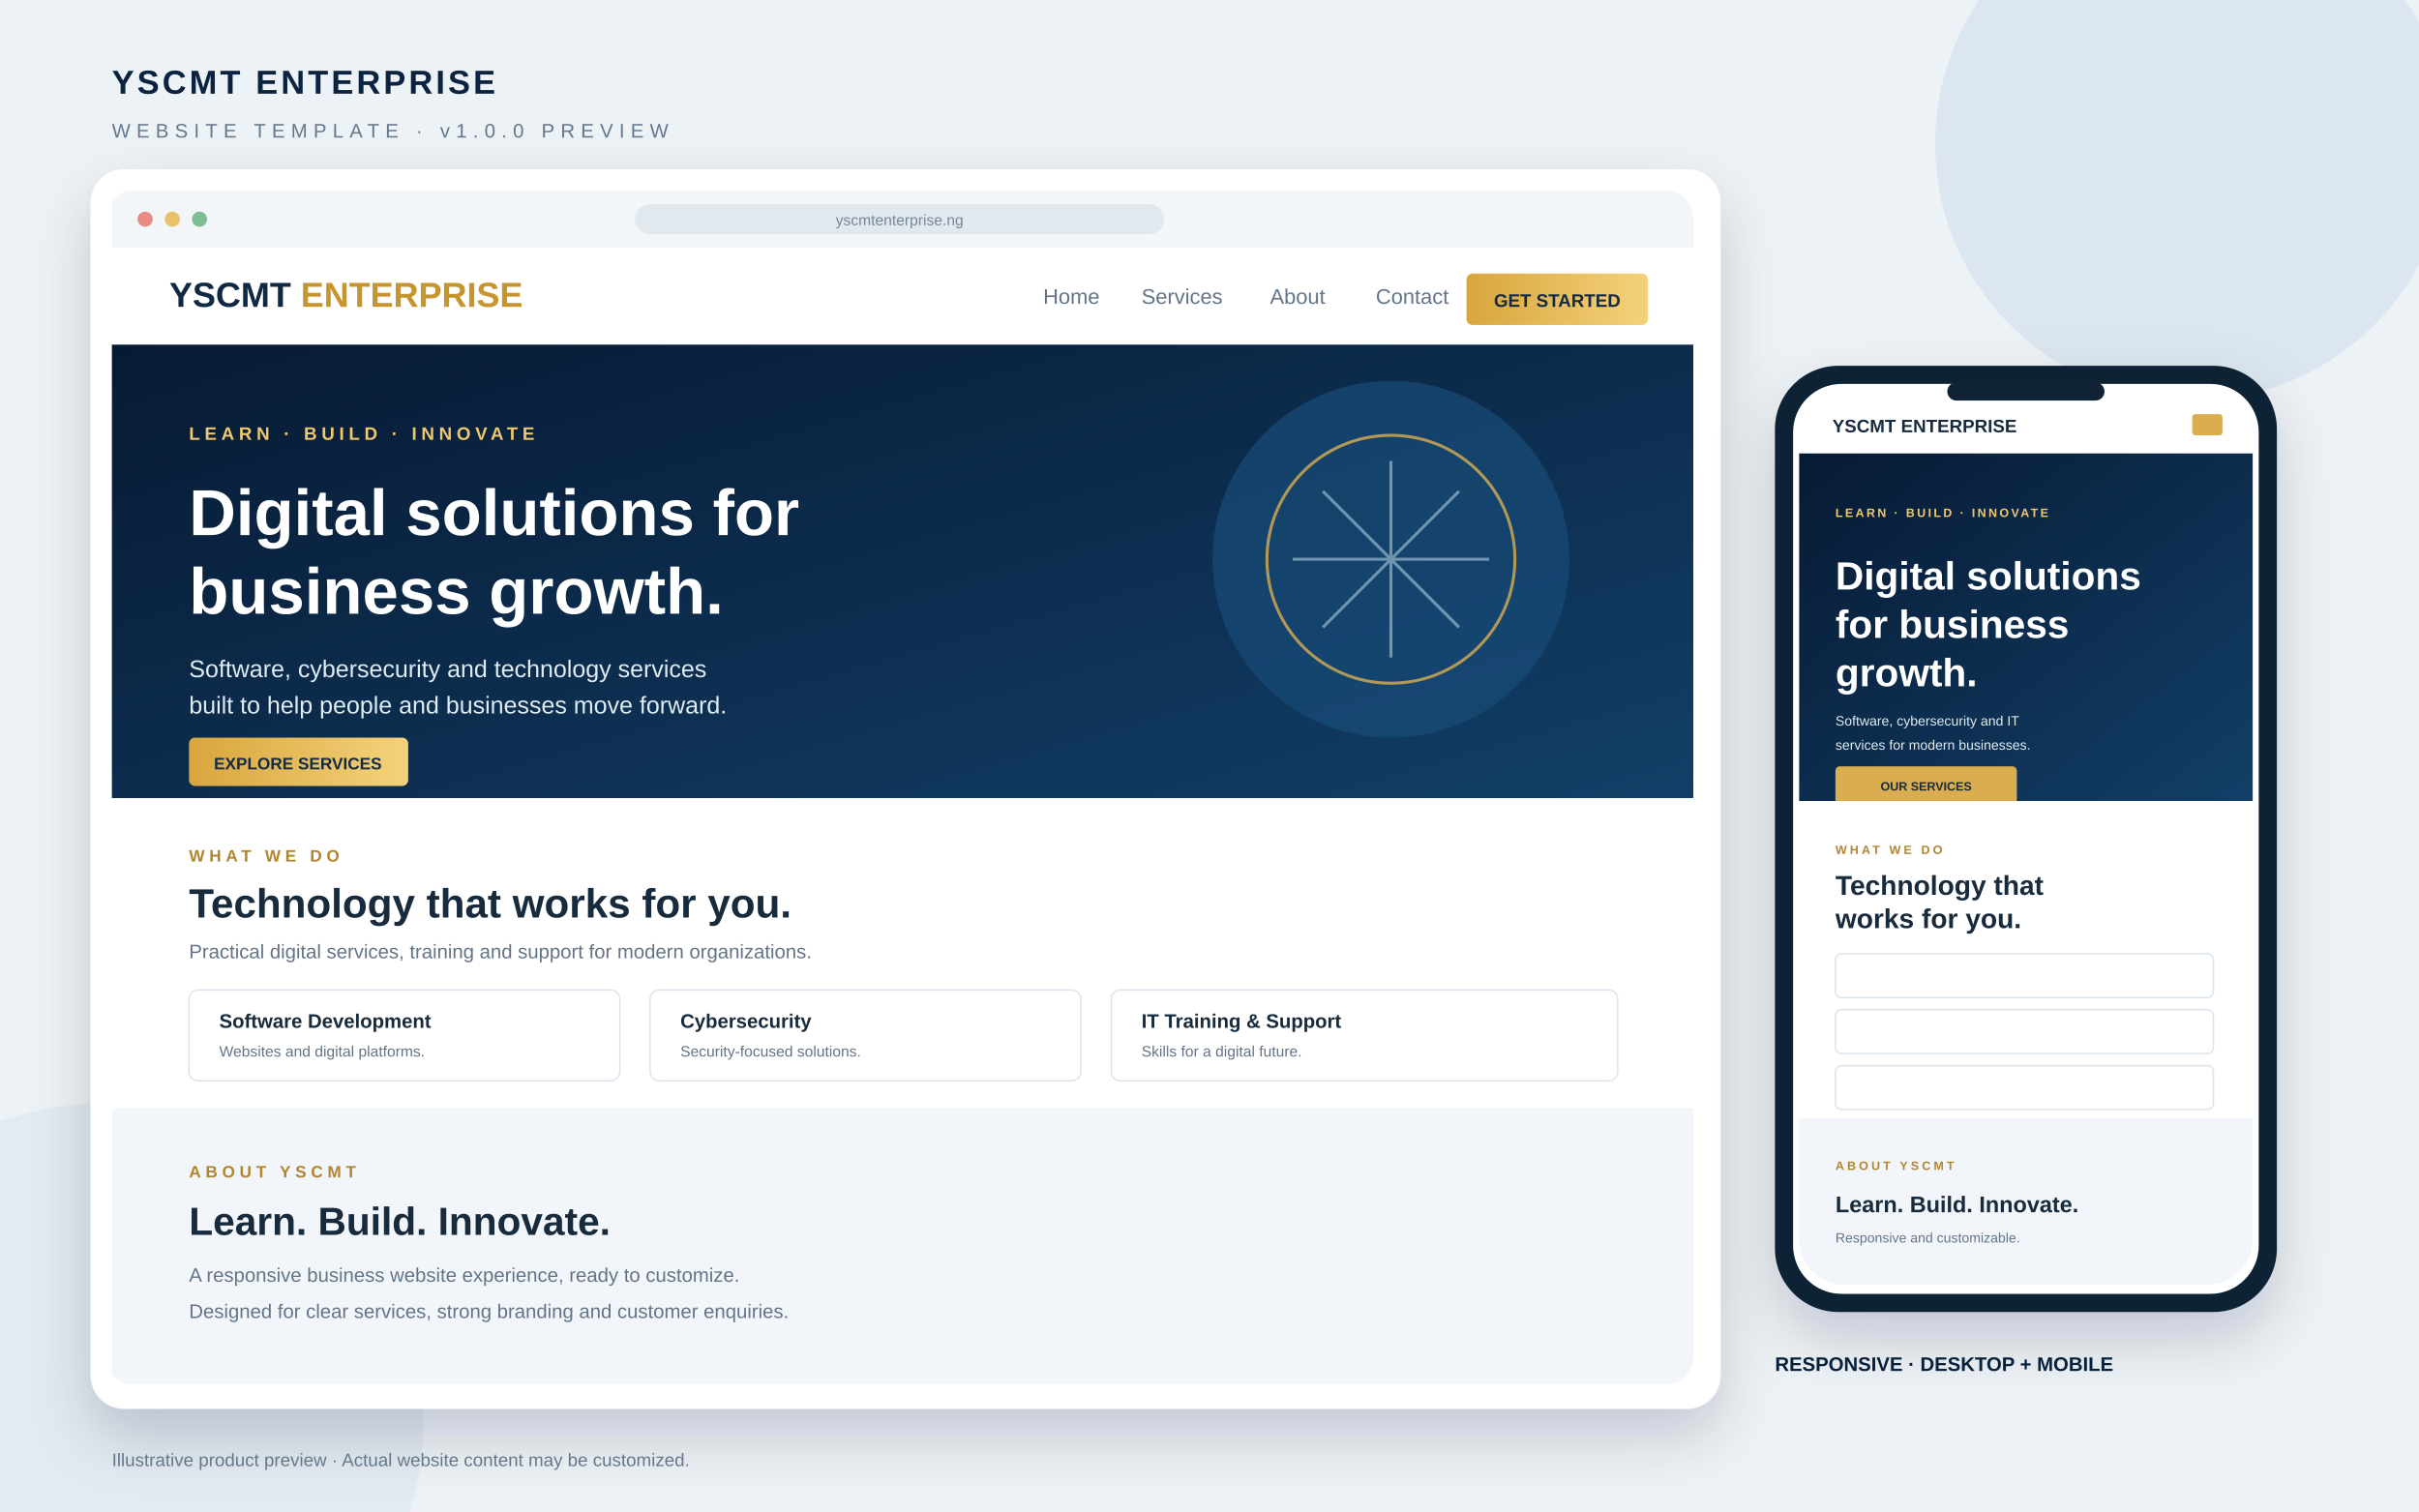
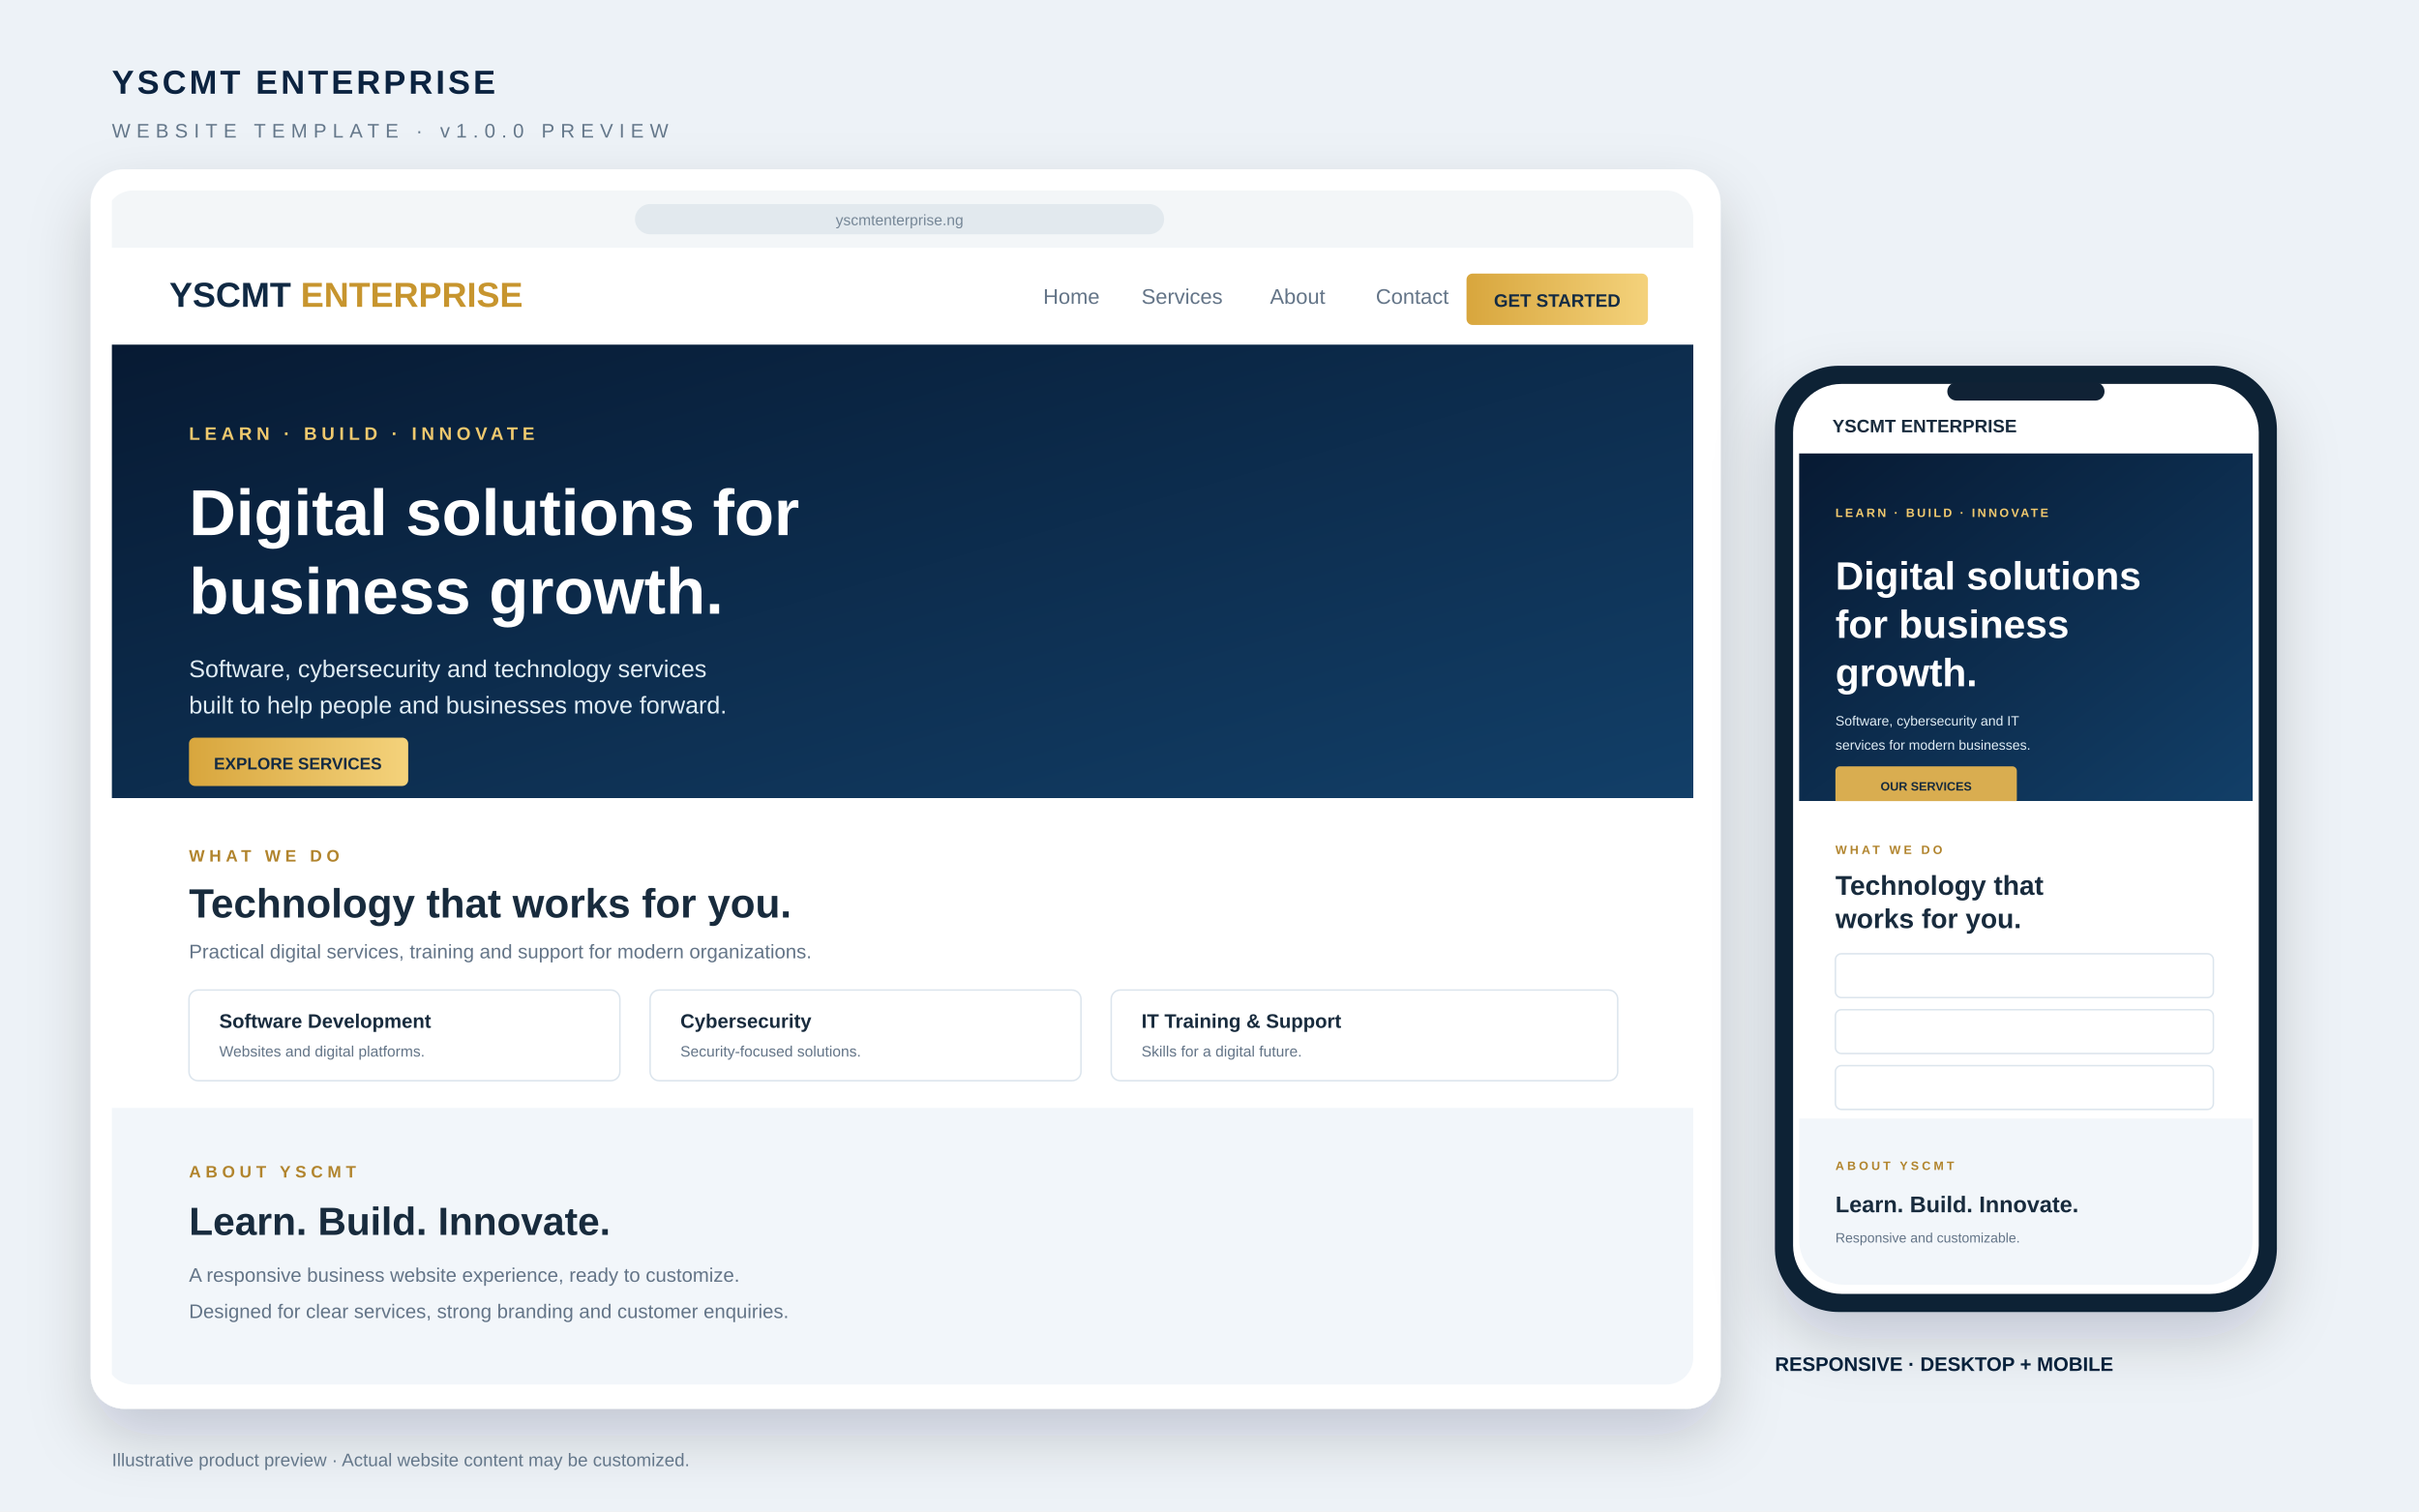
<svg xmlns="http://www.w3.org/2000/svg" width="1600" height="1000" viewBox="0 0 1600 1000" role="img" aria-labelledby="title desc">
  <defs>
    <linearGradient id="hero" x1="0" y1="0" x2="1" y2="1">
      <stop stop-color="#071a33" />
      <stop offset="1" stop-color="#123f68" />
    </linearGradient>
    <linearGradient id="accent" x1="0" y1="0" x2="1" y2="0">
      <stop stop-color="#d8a63d" />
      <stop offset="1" stop-color="#f4d27b" />
    </linearGradient>
    <filter id="shadow" x="-20%" y="-20%" width="140%" height="150%">
      <feDropShadow dx="0" dy="18" stdDeviation="20" flood-color="#071b2e" flood-opacity=".18" />
    </filter>
    <clipPath id="desktop">
      <rect x="70" y="126" width="1050" height="790" rx="18" />
    </clipPath>
    <clipPath id="mobile">
      <rect x="1190" y="260" width="300" height="590" rx="30" />
    </clipPath>
  </defs>
  <rect width="1600" height="1000" fill="#edf2f7" />
-   <circle cx="1450" cy="95" r="170" fill="#dbe6f0" />
-   <circle cx="70" cy="940" r="210" fill="#e2eaf2" />
  <g font-family="Arial,Helvetica,sans-serif">
    <text x="74" y="62" fill="#0b2340" font-size="22" font-weight="700" letter-spacing="2">YSCMT ENTERPRISE</text>
    <text x="74" y="91" fill="#64778a" font-size="13" letter-spacing="4">WEBSITE TEMPLATE · v1.0.0 PREVIEW</text>
    <g filter="url(#shadow)">
      <rect x="60" y="112" width="1078" height="820" rx="22" fill="#fff" />
    </g>
    <g clip-path="url(#desktop)">
      <rect x="74" y="126" width="1050" height="38" fill="#f3f6f8" />
-       <circle cx="96" cy="145" r="5" fill="#e78b83" />
-       <circle cx="114" cy="145" r="5" fill="#e8c16a" />
-       <circle cx="132" cy="145" r="5" fill="#7cbd91" />
      <rect x="420" y="135" width="350" height="20" rx="10" fill="#e2e9ee" />
      <text x="595" y="149" fill="#758696" font-size="10" text-anchor="middle">yscmtenterprise.ng</text>
      <rect x="74" y="164" width="1050" height="64" fill="#fff" />
      <text x="112" y="203" fill="#102943" font-size="23" font-weight="800">YSCMT <tspan fill="#c7952e">ENTERPRISE</tspan>
      </text>
      <text x="690" y="201" fill="#637487" font-size="14">Home</text>
      <text x="755" y="201" fill="#637487" font-size="14">Services</text>
      <text x="840" y="201" fill="#637487" font-size="14">About</text>
      <text x="910" y="201" fill="#637487" font-size="14">Contact</text>
      <rect x="970" y="181" width="120" height="34" rx="4" fill="url(#accent)" />
      <text x="1030" y="203" fill="#142b43" font-size="12" font-weight="700" text-anchor="middle">GET STARTED</text>
      <rect x="74" y="228" width="1050" height="300" fill="url(#hero)" />
-       <circle cx="920" cy="370" r="118" fill="#174c78" opacity=".7" />
-       <circle cx="920" cy="370" r="82" fill="none" stroke="#d9ad50" stroke-width="2" opacity=".8" />
-       <path d="M855 370h130M920 305v130M875 325l90 90M965 325l-90 90" stroke="#b9d7e9" stroke-width="2" opacity=".55" />
      <text x="125" y="291" fill="#f0c96e" font-size="12" font-weight="700" letter-spacing="3">LEARN · BUILD · INNOVATE</text>
      <text x="125" y="354" fill="#fff" font-size="43" font-weight="700">Digital solutions for</text>
      <text x="125" y="406" fill="#fff" font-size="43" font-weight="700">business growth.</text>
      <text x="125" y="448" fill="#e0edf5" font-size="16">Software, cybersecurity and technology services</text>
      <text x="125" y="472" fill="#e0edf5" font-size="16">built to help people and businesses move forward.</text>
      <rect x="125" y="488" width="145" height="32" rx="4" fill="url(#accent)" />
      <text x="197" y="509" fill="#142b43" font-size="11" font-weight="700" text-anchor="middle">EXPLORE SERVICES</text>
      <rect x="74" y="528" width="1050" height="205" fill="#fff" />
      <text x="125" y="570" fill="#b1842d" font-size="11" font-weight="700" letter-spacing="3">WHAT WE DO</text>
      <text x="125" y="607" fill="#182b3d" font-size="27" font-weight="700">Technology that works for you.</text>
      <text x="125" y="634" fill="#637487" font-size="13">Practical digital services, training and support for modern organizations.</text>
      <g fill="#fff" stroke="#dce5ed">
        <rect x="125" y="655" width="285" height="60" rx="6" />
        <rect x="430" y="655" width="285" height="60" rx="6" />
        <rect x="735" y="655" width="335" height="60" rx="6" />
      </g>
      <g fill="#182b3d" font-size="13" font-weight="700">
        <text x="145" y="680">Software Development</text>
        <text x="450" y="680">Cybersecurity</text>
        <text x="755" y="680">IT Training &amp; Support</text>
      </g>
      <g fill="#637487" font-size="10">
        <text x="145" y="699">Websites and digital platforms.</text>
        <text x="450" y="699">Security-focused solutions.</text>
        <text x="755" y="699">Skills for a digital future.</text>
      </g>
      <rect x="74" y="733" width="1050" height="183" fill="#f2f6fa" />
      <text x="125" y="779" fill="#b1842d" font-size="11" font-weight="700" letter-spacing="3">ABOUT YSCMT</text>
      <text x="125" y="817" fill="#182b3d" font-size="26" font-weight="700">Learn. Build. Innovate.</text>
      <text x="125" y="848" fill="#637487" font-size="13">A responsive business website experience, ready to customize.</text>
      <text x="125" y="872" fill="#637487" font-size="13">Designed for clear services, strong branding and customer enquiries.</text>
    </g>
    <g filter="url(#shadow)">
      <rect x="1174" y="242" width="332" height="626" rx="42" fill="#102235" />
      <rect x="1186" y="254" width="308" height="602" rx="32" fill="#fff" />
    </g>
    <g clip-path="url(#mobile)">
      <rect x="1190" y="260" width="300" height="590" fill="#fff" />
      <text x="1212" y="286" fill="#182b3d" font-size="12" font-weight="800">YSCMT ENTERPRISE</text>
-       <rect x="1450" y="274" width="20" height="14" rx="2" fill="#d9ad50" />
      <rect x="1190" y="300" width="300" height="230" fill="url(#hero)" />
      <text x="1214" y="342" fill="#f0c96e" font-size="8" font-weight="700" letter-spacing="1.5">LEARN · BUILD · INNOVATE</text>
      <text x="1214" y="390" fill="#fff" font-size="26" font-weight="700">Digital solutions</text>
      <text x="1214" y="422" fill="#fff" font-size="26" font-weight="700">for business</text>
      <text x="1214" y="454" fill="#fff" font-size="26" font-weight="700">growth.</text>
      <text x="1214" y="480" fill="#e0edf5" font-size="9">Software, cybersecurity and IT</text>
      <text x="1214" y="496" fill="#e0edf5" font-size="9">services for modern businesses.</text>
      <rect x="1214" y="507" width="120" height="25" rx="3" fill="#d9ad50" />
      <text x="1274" y="523" fill="#172b3c" font-size="8" font-weight="700" text-anchor="middle">OUR SERVICES</text>
      <rect x="1190" y="530" width="300" height="210" fill="#fff" />
      <text x="1214" y="565" fill="#b1842d" font-size="8" font-weight="700" letter-spacing="2">WHAT WE DO</text>
      <text x="1214" y="592" fill="#182b3d" font-size="18" font-weight="700">Technology that</text>
      <text x="1214" y="614" fill="#182b3d" font-size="18" font-weight="700">works for you.</text>
      <rect x="1214" y="631" width="250" height="29" rx="4" fill="#fff" stroke="#dce5ed" />
      <rect x="1214" y="668" width="250" height="29" rx="4" fill="#fff" stroke="#dce5ed" />
      <rect x="1214" y="705" width="250" height="29" rx="4" fill="#fff" stroke="#dce5ed" />
      <rect x="1190" y="740" width="300" height="110" fill="#f2f6fa" />
      <text x="1214" y="774" fill="#b1842d" font-size="8" font-weight="700" letter-spacing="2">ABOUT YSCMT</text>
      <text x="1214" y="802" fill="#182b3d" font-size="15" font-weight="700">Learn. Build. Innovate.</text>
      <text x="1214" y="822" fill="#637487" font-size="9">Responsive and customizable.</text>
    </g>
    <rect x="1288" y="253" width="104" height="12" rx="6" fill="#102235" />
    <text x="1174" y="907" fill="#08213b" font-size="13" font-weight="700">RESPONSIVE · DESKTOP + MOBILE</text>
    <text x="74" y="970" fill="#64778a" font-size="12">Illustrative product preview · Actual website content may be customized.</text>
  </g>
</svg>
